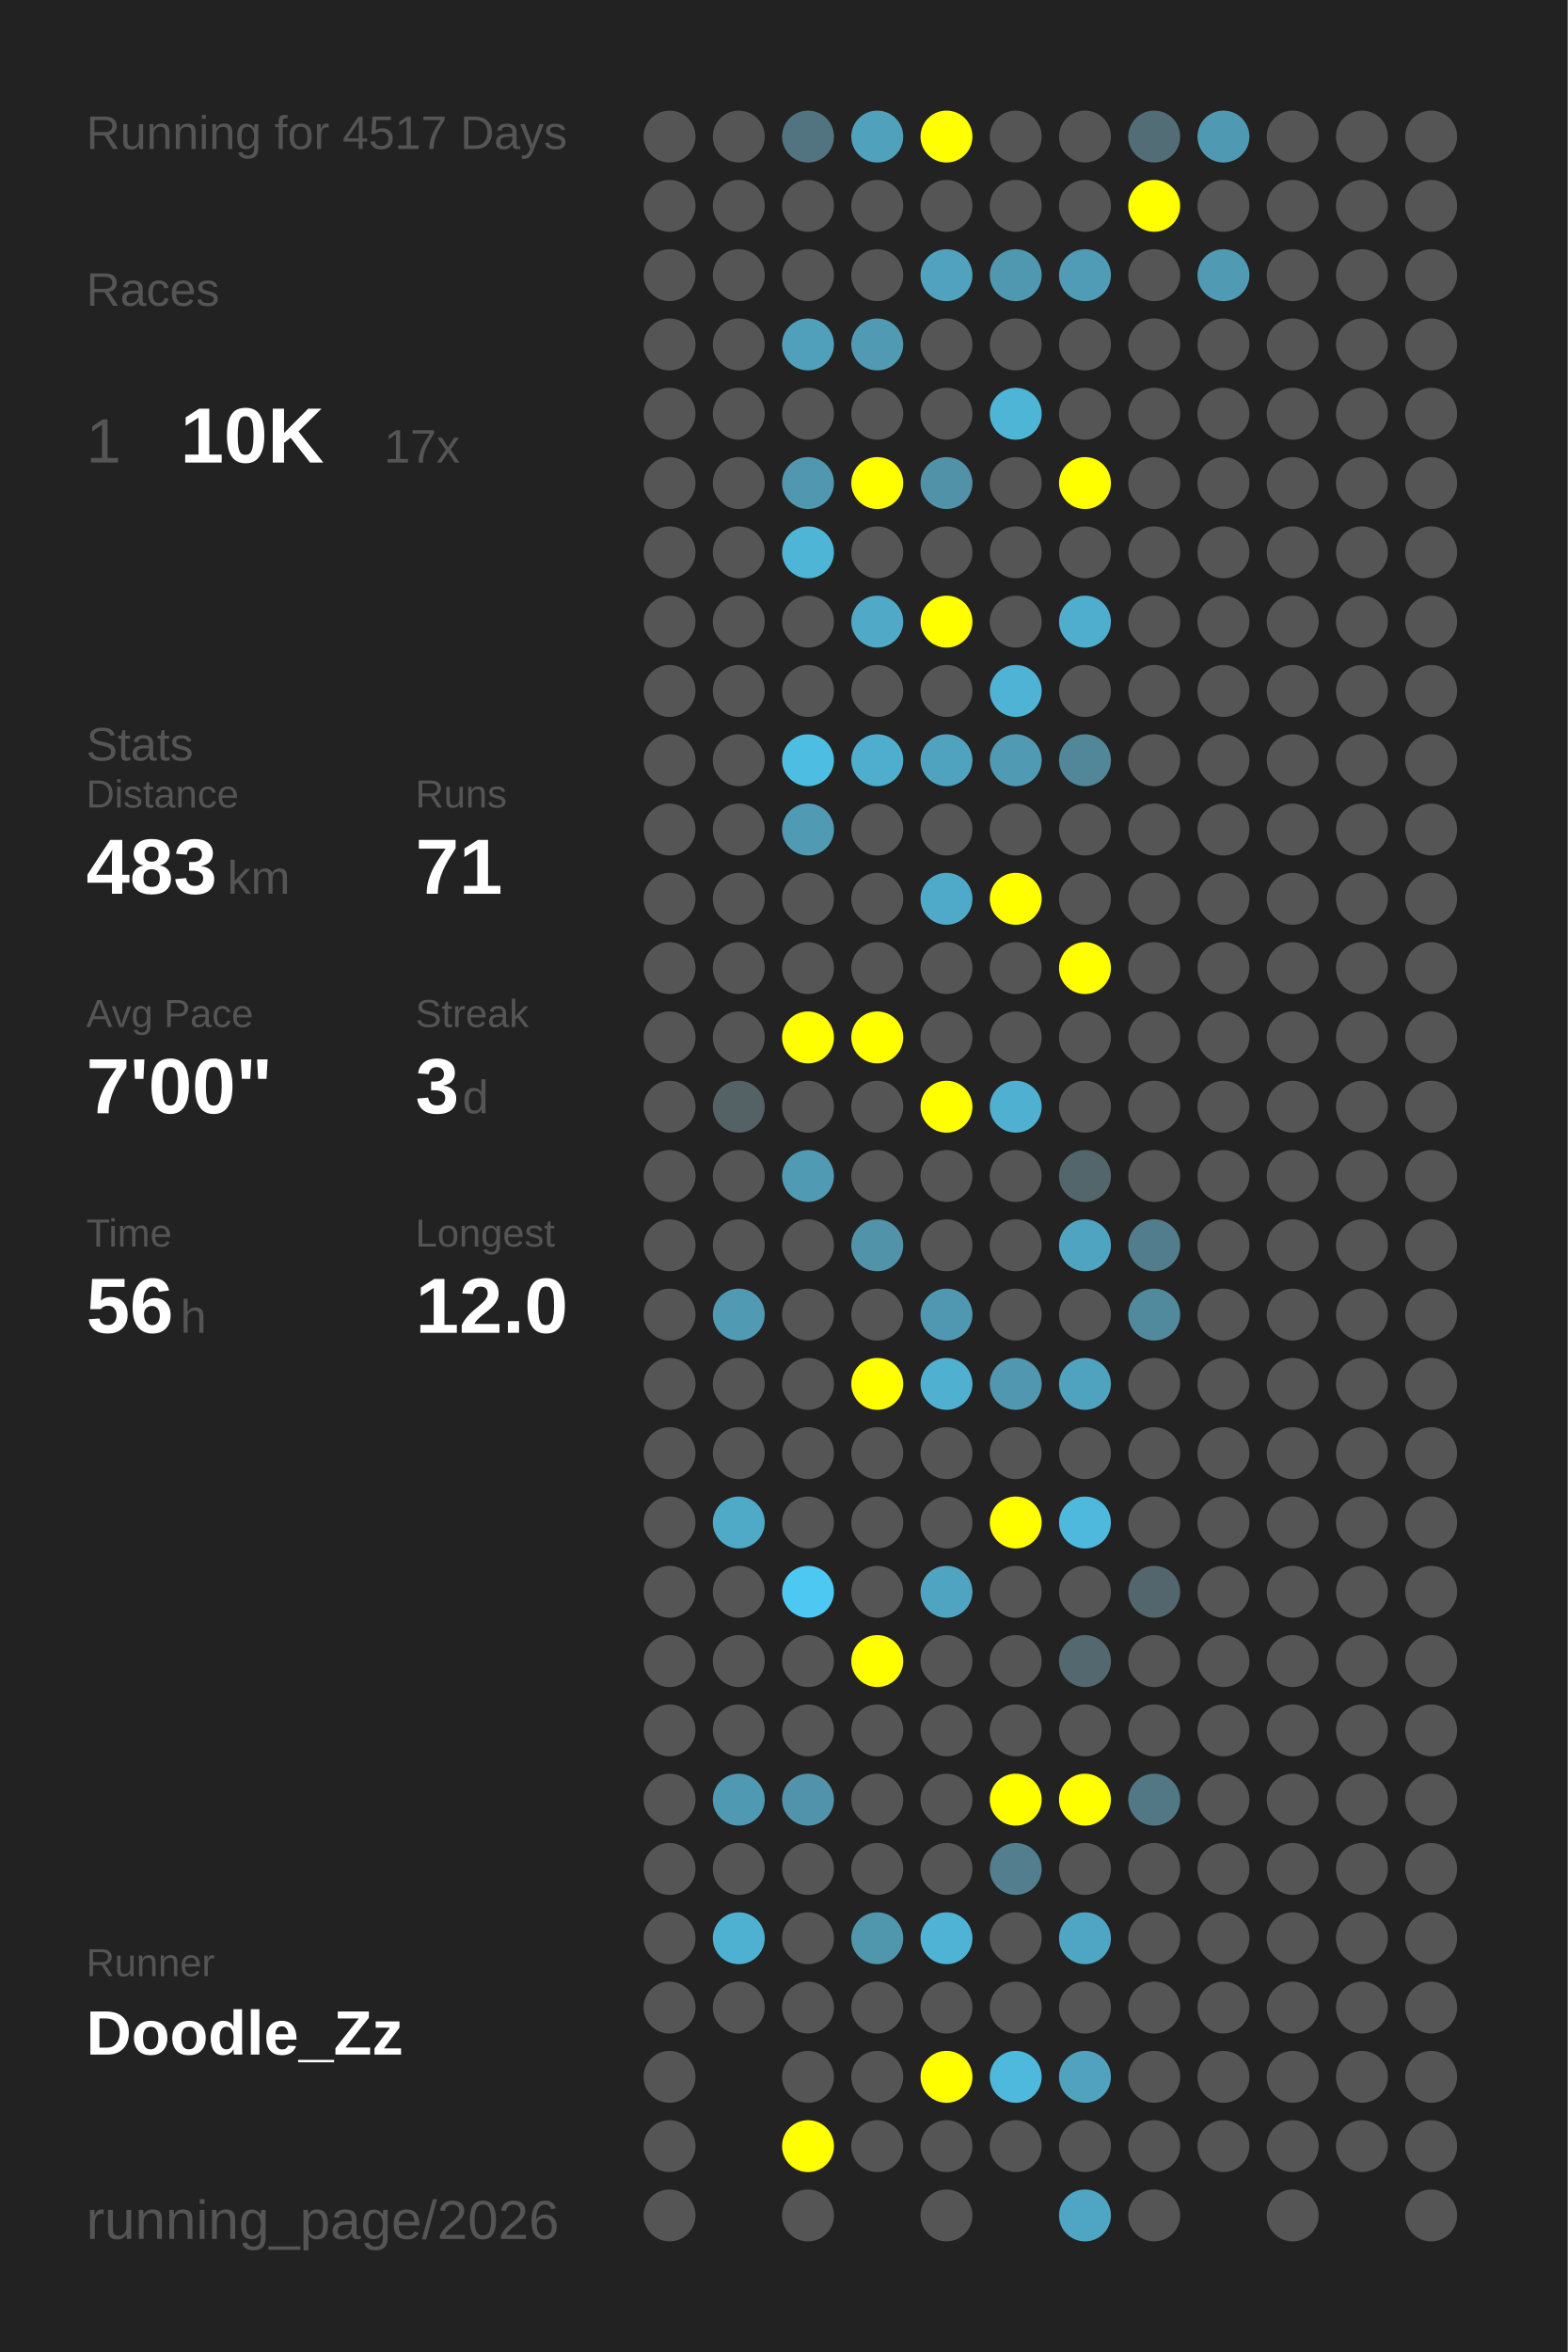
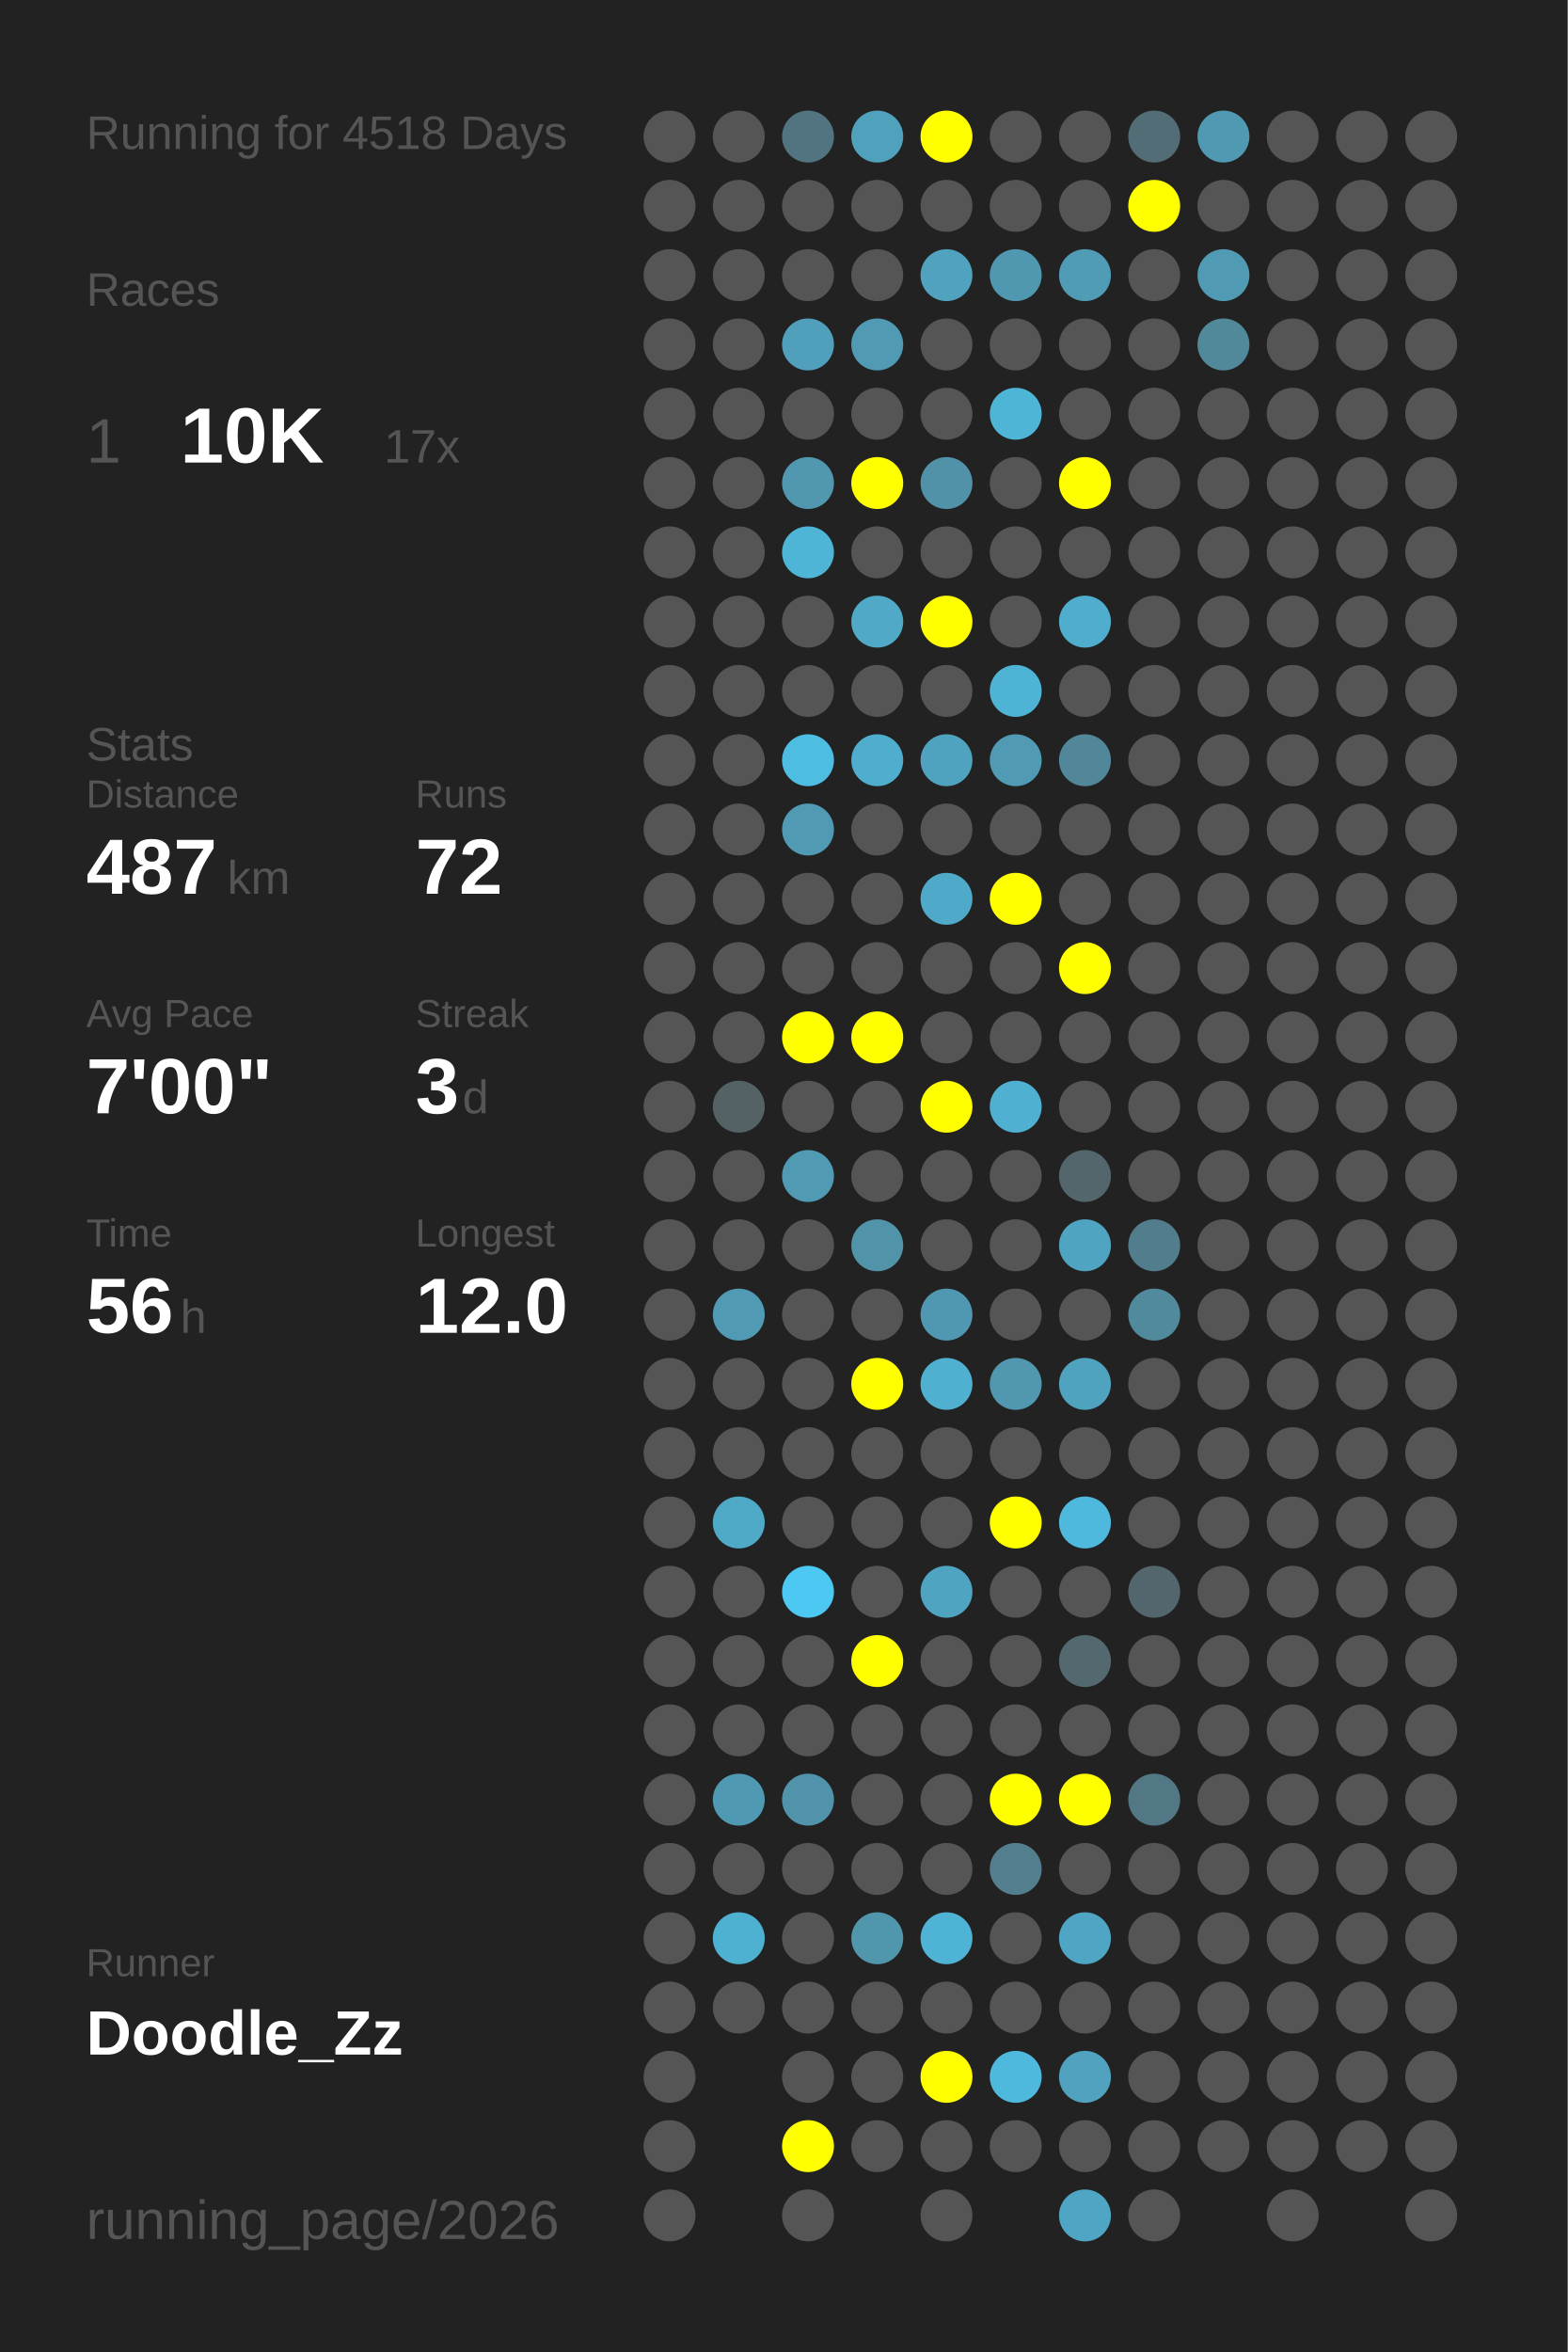
<svg xmlns="http://www.w3.org/2000/svg" baseProfile="full" height="300mm" version="1.1" viewBox="0,0,200,300" width="200mm">
  <defs />
  <rect fill="#222222" height="300" width="200" x="0" y="0" />
-   <text fill="#555555" style="font-size:6px; font-family:Arial;" x="11" y="19">Running for 4517 Days</text>
+   <text fill="#555555" style="font-size:6px; font-family:Arial;" x="11" y="19">Running for 4518 Days</text>
  <text fill="#555555" style="font-size:6px; font-family:Arial;" x="11" y="39">Races</text>
  <text fill="#555555" style="font-size:8px; font-family:Arial;" x="11" y="59">1</text>
  <text fill="#FFFFFF" style="font-size:10px; font-family:Arial; font-weight:bold;" x="23" y="59">10K</text>
  <text fill="#555555" style="font-size:6px; font-family:Arial;" x="49" y="59">17x</text>
  <text fill="#555555" style="font-size:6px; font-family:Arial;" x="11" y="97">Stats</text>
  <text fill="#555555" style="font-size:5px; font-family:Arial;" x="11" y="103">Distance</text>
-   <text fill="#FFFFFF" style="font-size:10px; font-family:Arial; font-weight:bold;" x="11" y="114">483</text>
+   <text fill="#FFFFFF" style="font-size:10px; font-family:Arial; font-weight:bold;" x="11" y="114">487</text>
  <text fill="#555555" style="font-size:6px; font-family:Arial;" x="29" y="114">km</text>
  <text fill="#555555" style="font-size:5px; font-family:Arial;" x="53" y="103">Runs</text>
-   <text fill="#FFFFFF" style="font-size:10px; font-family:Arial; font-weight:bold;" x="53" y="114">71</text>
+   <text fill="#FFFFFF" style="font-size:10px; font-family:Arial; font-weight:bold;" x="53" y="114">72</text>
  <text fill="#555555" style="font-size:5px; font-family:Arial;" x="11" y="131">Avg Pace</text>
  <text fill="#FFFFFF" style="font-size:10px; font-family:Arial; font-weight:bold;" x="11" y="142">7'00"</text>
  <text fill="#555555" style="font-size:5px; font-family:Arial;" x="53" y="131">Streak</text>
  <text fill="#FFFFFF" style="font-size:10px; font-family:Arial; font-weight:bold;" x="53" y="142">3</text>
  <text fill="#555555" style="font-size:6px; font-family:Arial;" x="59" y="142">d</text>
  <text fill="#555555" style="font-size:5px; font-family:Arial;" x="11" y="159">Time</text>
  <text fill="#FFFFFF" style="font-size:10px; font-family:Arial; font-weight:bold;" x="11" y="170">56</text>
  <text fill="#555555" style="font-size:6px; font-family:Arial;" x="23" y="170">h</text>
  <text fill="#555555" style="font-size:5px; font-family:Arial;" x="53" y="159">Longest</text>
  <text fill="#FFFFFF" style="font-size:10px; font-family:Arial; font-weight:bold;" x="53" y="170">12.0</text>
  <text fill="#555555" style="font-size:5px; font-family:Arial;" x="11" y="252.065">Runner</text>
  <text fill="#FFFFFF" style="font-size:8px; font-family:Arial; font-weight:bold;" x="11" y="262.065">Doodle_Zz</text>
  <text fill="#555555" style="font-size:7px; font-family:Arial;" x="11" y="285.581">running_page/2026</text>
  <circle cx="85.417" cy="17.419" fill="#555555" r="3.312" />
  <circle cx="85.417" cy="26.258" fill="#555555" r="3.312" />
  <circle cx="85.417" cy="35.097" fill="#555555" r="3.312" />
  <circle cx="85.417" cy="43.935" fill="#555555" r="3.312" />
  <circle cx="85.417" cy="52.774" fill="#555555" r="3.312" />
  <circle cx="85.417" cy="61.613" fill="#555555" r="3.312" />
  <circle cx="85.417" cy="70.452" fill="#555555" r="3.312" />
  <circle cx="85.417" cy="79.29" fill="#555555" r="3.312" />
  <circle cx="85.417" cy="88.129" fill="#555555" r="3.312" />
  <circle cx="85.417" cy="96.968" fill="#555555" r="3.312" />
  <circle cx="85.417" cy="105.806" fill="#555555" r="3.312" />
  <circle cx="85.417" cy="114.645" fill="#555555" r="3.312" />
  <circle cx="85.417" cy="123.484" fill="#555555" r="3.312" />
  <circle cx="85.417" cy="132.323" fill="#555555" r="3.312" />
  <circle cx="85.417" cy="141.161" fill="#555555" r="3.312" />
  <circle cx="85.417" cy="150" fill="#555555" r="3.312" />
  <circle cx="85.417" cy="158.839" fill="#555555" r="3.312" />
  <circle cx="85.417" cy="167.677" fill="#555555" r="3.312" />
  <circle cx="85.417" cy="176.516" fill="#555555" r="3.312" />
  <circle cx="85.417" cy="185.355" fill="#555555" r="3.312" />
  <circle cx="85.417" cy="194.194" fill="#555555" r="3.312" />
  <circle cx="85.417" cy="203.032" fill="#555555" r="3.312" />
  <circle cx="85.417" cy="211.871" fill="#555555" r="3.312" />
  <circle cx="85.417" cy="220.71" fill="#555555" r="3.312" />
  <circle cx="85.417" cy="229.548" fill="#555555" r="3.312" />
  <circle cx="85.417" cy="238.387" fill="#555555" r="3.312" />
  <circle cx="85.417" cy="247.226" fill="#555555" r="3.312" />
  <circle cx="85.417" cy="256.065" fill="#555555" r="3.312" />
  <circle cx="85.417" cy="264.903" fill="#555555" r="3.312" />
  <circle cx="85.417" cy="273.742" fill="#555555" r="3.312" />
  <circle cx="85.417" cy="282.581" fill="#555555" r="3.312" />
  <circle cx="94.25" cy="17.419" fill="#555555" r="3.312" />
  <circle cx="94.25" cy="26.258" fill="#555555" r="3.312" />
  <circle cx="94.25" cy="35.097" fill="#555555" r="3.312" />
  <circle cx="94.25" cy="43.935" fill="#555555" r="3.312" />
  <circle cx="94.25" cy="52.774" fill="#555555" r="3.312" />
  <circle cx="94.25" cy="61.613" fill="#555555" r="3.312" />
  <circle cx="94.25" cy="70.452" fill="#555555" r="3.312" />
  <circle cx="94.25" cy="79.29" fill="#555555" r="3.312" />
  <circle cx="94.25" cy="88.129" fill="#555555" r="3.312" />
  <circle cx="94.25" cy="96.968" fill="#555555" r="3.312" />
  <circle cx="94.25" cy="105.806" fill="#555555" r="3.312" />
  <circle cx="94.25" cy="114.645" fill="#555555" r="3.312" />
  <circle cx="94.25" cy="123.484" fill="#555555" r="3.312" />
  <circle cx="94.25" cy="132.323" fill="#555555" r="3.312" />
  <circle cx="94.25" cy="141.161" fill="#546266" r="3.312" />
  <circle cx="94.25" cy="150" fill="#555555" r="3.312" />
  <circle cx="94.25" cy="158.839" fill="#555555" r="3.312" />
  <circle cx="94.25" cy="167.677" fill="#509ab3" r="3.312" />
  <circle cx="94.25" cy="176.516" fill="#555555" r="3.312" />
  <circle cx="94.25" cy="185.355" fill="#555555" r="3.312" />
  <circle cx="94.25" cy="194.194" fill="#4faac8" r="3.312" />
  <circle cx="94.25" cy="203.032" fill="#555555" r="3.312" />
  <circle cx="94.25" cy="211.871" fill="#555555" r="3.312" />
  <circle cx="94.25" cy="220.71" fill="#555555" r="3.312" />
  <circle cx="94.25" cy="229.548" fill="#5099b2" r="3.312" />
  <circle cx="94.25" cy="238.387" fill="#555555" r="3.312" />
  <circle cx="94.25" cy="247.226" fill="#4fb1d2" r="3.312" />
  <circle cx="94.25" cy="256.065" fill="#555555" r="3.312" />
  <circle cx="103.083" cy="17.419" fill="#527480" r="3.312" />
  <circle cx="103.083" cy="26.258" fill="#555555" r="3.312" />
  <circle cx="103.083" cy="35.097" fill="#555555" r="3.312" />
  <circle cx="103.083" cy="43.935" fill="#50a0bb" r="3.312" />
  <circle cx="103.083" cy="52.774" fill="#555555" r="3.312" />
  <circle cx="103.083" cy="61.613" fill="#5097af" r="3.312" />
  <circle cx="103.083" cy="70.452" fill="#4eb5d7" r="3.312" />
  <circle cx="103.083" cy="79.29" fill="#555555" r="3.312" />
  <circle cx="103.083" cy="88.129" fill="#555555" r="3.312" />
  <circle cx="103.083" cy="96.968" fill="#4ebde2" r="3.312" />
  <circle cx="103.083" cy="105.806" fill="#509ab3" r="3.312" />
  <circle cx="103.083" cy="114.645" fill="#555555" r="3.312" />
  <circle cx="103.083" cy="123.484" fill="#555555" r="3.312" />
  <circle cx="103.083" cy="132.323" fill="#FFFF00" r="3.312" />
  <circle cx="103.083" cy="141.161" fill="#555555" r="3.312" />
  <circle cx="103.083" cy="150" fill="#509ab3" r="3.312" />
  <circle cx="103.083" cy="158.839" fill="#555555" r="3.312" />
  <circle cx="103.083" cy="167.677" fill="#555555" r="3.312" />
  <circle cx="103.083" cy="176.516" fill="#555555" r="3.312" />
  <circle cx="103.083" cy="185.355" fill="#555555" r="3.312" />
  <circle cx="103.083" cy="194.194" fill="#555555" r="3.312" />
  <circle cx="103.083" cy="203.032" fill="#4dc8f2" r="3.312" />
  <circle cx="103.083" cy="211.871" fill="#555555" r="3.312" />
  <circle cx="103.083" cy="220.71" fill="#555555" r="3.312" />
  <circle cx="103.083" cy="229.548" fill="#5093aa" r="3.312" />
  <circle cx="103.083" cy="238.387" fill="#555555" r="3.312" />
  <circle cx="103.083" cy="247.226" fill="#555555" r="3.312" />
  <circle cx="103.083" cy="256.065" fill="#555555" r="3.312" />
  <circle cx="103.083" cy="264.903" fill="#555555" r="3.312" />
  <circle cx="103.083" cy="273.742" fill="#FFFF00" r="3.312" />
  <circle cx="103.083" cy="282.581" fill="#555555" r="3.312" />
  <circle cx="111.917" cy="17.419" fill="#50a1bc" r="3.312" />
  <circle cx="111.917" cy="26.258" fill="#555555" r="3.312" />
  <circle cx="111.917" cy="35.097" fill="#555555" r="3.312" />
  <circle cx="111.917" cy="43.935" fill="#509ab3" r="3.312" />
  <circle cx="111.917" cy="52.774" fill="#555555" r="3.312" />
  <circle cx="111.917" cy="61.613" fill="#FFFF00" r="3.312" />
  <circle cx="111.917" cy="70.452" fill="#555555" r="3.312" />
  <circle cx="111.917" cy="79.29" fill="#4fa9c7" r="3.312" />
  <circle cx="111.917" cy="88.129" fill="#555555" r="3.312" />
  <circle cx="111.917" cy="96.968" fill="#4fadcd" r="3.312" />
  <circle cx="111.917" cy="105.806" fill="#555555" r="3.312" />
  <circle cx="111.917" cy="114.645" fill="#555555" r="3.312" />
  <circle cx="111.917" cy="123.484" fill="#555555" r="3.312" />
  <circle cx="111.917" cy="132.323" fill="#FFFF00" r="3.312" />
  <circle cx="111.917" cy="141.161" fill="#555555" r="3.312" />
  <circle cx="111.917" cy="150" fill="#555555" r="3.312" />
  <circle cx="111.917" cy="158.839" fill="#5193a9" r="3.312" />
  <circle cx="111.917" cy="167.677" fill="#555555" r="3.312" />
  <circle cx="111.917" cy="176.516" fill="#FFFF00" r="3.312" />
  <circle cx="111.917" cy="185.355" fill="#555555" r="3.312" />
  <circle cx="111.917" cy="194.194" fill="#555555" r="3.312" />
  <circle cx="111.917" cy="203.032" fill="#555555" r="3.312" />
  <circle cx="111.917" cy="211.871" fill="#FFFF00" r="3.312" />
  <circle cx="111.917" cy="220.71" fill="#555555" r="3.312" />
  <circle cx="111.917" cy="229.548" fill="#555555" r="3.312" />
  <circle cx="111.917" cy="238.387" fill="#555555" r="3.312" />
  <circle cx="111.917" cy="247.226" fill="#5096ad" r="3.312" />
  <circle cx="111.917" cy="256.065" fill="#555555" r="3.312" />
  <circle cx="111.917" cy="264.903" fill="#555555" r="3.312" />
  <circle cx="111.917" cy="273.742" fill="#555555" r="3.312" />
  <circle cx="120.75" cy="17.419" fill="#FFFF00" r="3.312" />
  <circle cx="120.75" cy="26.258" fill="#555555" r="3.312" />
  <circle cx="120.75" cy="35.097" fill="#50a2be" r="3.312" />
  <circle cx="120.75" cy="43.935" fill="#555555" r="3.312" />
  <circle cx="120.75" cy="52.774" fill="#555555" r="3.312" />
  <circle cx="120.75" cy="61.613" fill="#5192a8" r="3.312" />
  <circle cx="120.75" cy="70.452" fill="#555555" r="3.312" />
  <circle cx="120.75" cy="79.29" fill="#FFFF00" r="3.312" />
  <circle cx="120.75" cy="88.129" fill="#555555" r="3.312" />
  <circle cx="120.75" cy="96.968" fill="#4fa3bf" r="3.312" />
  <circle cx="120.75" cy="105.806" fill="#555555" r="3.312" />
  <circle cx="120.75" cy="114.645" fill="#4faac9" r="3.312" />
  <circle cx="120.75" cy="123.484" fill="#555555" r="3.312" />
  <circle cx="120.75" cy="132.323" fill="#555555" r="3.312" />
  <circle cx="120.75" cy="141.161" fill="#FFFF00" r="3.312" />
  <circle cx="120.75" cy="150" fill="#555555" r="3.312" />
  <circle cx="120.75" cy="158.839" fill="#555555" r="3.312" />
  <circle cx="120.75" cy="167.677" fill="#5098b1" r="3.312" />
  <circle cx="120.75" cy="176.516" fill="#4fb0d0" r="3.312" />
  <circle cx="120.75" cy="185.355" fill="#555555" r="3.312" />
  <circle cx="120.75" cy="194.194" fill="#555555" r="3.312" />
  <circle cx="120.75" cy="203.032" fill="#4fa5c1" r="3.312" />
  <circle cx="120.75" cy="211.871" fill="#555555" r="3.312" />
  <circle cx="120.75" cy="220.71" fill="#555555" r="3.312" />
  <circle cx="120.75" cy="229.548" fill="#555555" r="3.312" />
  <circle cx="120.75" cy="238.387" fill="#555555" r="3.312" />
  <circle cx="120.75" cy="247.226" fill="#4eb3d4" r="3.312" />
  <circle cx="120.75" cy="256.065" fill="#555555" r="3.312" />
  <circle cx="120.75" cy="264.903" fill="#FFFF00" r="3.312" />
  <circle cx="120.75" cy="273.742" fill="#555555" r="3.312" />
  <circle cx="120.75" cy="282.581" fill="#555555" r="3.312" />
  <circle cx="129.583" cy="17.419" fill="#555555" r="3.312" />
  <circle cx="129.583" cy="26.258" fill="#555555" r="3.312" />
  <circle cx="129.583" cy="35.097" fill="#5098b0" r="3.312" />
  <circle cx="129.583" cy="43.935" fill="#555555" r="3.312" />
  <circle cx="129.583" cy="52.774" fill="#4eb5d7" r="3.312" />
  <circle cx="129.583" cy="61.613" fill="#555555" r="3.312" />
  <circle cx="129.583" cy="70.452" fill="#555555" r="3.312" />
  <circle cx="129.583" cy="79.29" fill="#555555" r="3.312" />
  <circle cx="129.583" cy="88.129" fill="#4eb3d5" r="3.312" />
  <circle cx="129.583" cy="96.968" fill="#509ab3" r="3.312" />
  <circle cx="129.583" cy="105.806" fill="#555555" r="3.312" />
  <circle cx="129.583" cy="114.645" fill="#FFFF00" r="3.312" />
  <circle cx="129.583" cy="123.484" fill="#555555" r="3.312" />
  <circle cx="129.583" cy="132.323" fill="#555555" r="3.312" />
  <circle cx="129.583" cy="141.161" fill="#4fb0d1" r="3.312" />
  <circle cx="129.583" cy="150" fill="#555555" r="3.312" />
  <circle cx="129.583" cy="158.839" fill="#555555" r="3.312" />
  <circle cx="129.583" cy="167.677" fill="#555555" r="3.312" />
  <circle cx="129.583" cy="176.516" fill="#5097af" r="3.312" />
  <circle cx="129.583" cy="185.355" fill="#555555" r="3.312" />
  <circle cx="129.583" cy="194.194" fill="#FFFF00" r="3.312" />
  <circle cx="129.583" cy="203.032" fill="#555555" r="3.312" />
  <circle cx="129.583" cy="211.871" fill="#555555" r="3.312" />
  <circle cx="129.583" cy="220.71" fill="#555555" r="3.312" />
  <circle cx="129.583" cy="229.548" fill="#FFFF00" r="3.312" />
  <circle cx="129.583" cy="238.387" fill="#527e8d" r="3.312" />
  <circle cx="129.583" cy="247.226" fill="#555555" r="3.312" />
  <circle cx="129.583" cy="256.065" fill="#555555" r="3.312" />
  <circle cx="129.583" cy="264.903" fill="#4eb9dd" r="3.312" />
  <circle cx="129.583" cy="273.742" fill="#555555" r="3.312" />
  <circle cx="138.417" cy="17.419" fill="#555555" r="3.312" />
  <circle cx="138.417" cy="26.258" fill="#555555" r="3.312" />
  <circle cx="138.417" cy="35.097" fill="#509bb5" r="3.312" />
  <circle cx="138.417" cy="43.935" fill="#555555" r="3.312" />
  <circle cx="138.417" cy="52.774" fill="#555555" r="3.312" />
  <circle cx="138.417" cy="61.613" fill="#FFFF00" r="3.312" />
  <circle cx="138.417" cy="70.452" fill="#555555" r="3.312" />
  <circle cx="138.417" cy="79.29" fill="#4faece" r="3.312" />
  <circle cx="138.417" cy="88.129" fill="#555555" r="3.312" />
  <circle cx="138.417" cy="96.968" fill="#518799" r="3.312" />
  <circle cx="138.417" cy="105.806" fill="#555555" r="3.312" />
  <circle cx="138.417" cy="114.645" fill="#555555" r="3.312" />
  <circle cx="138.417" cy="123.484" fill="#FFFF00" r="3.312" />
  <circle cx="138.417" cy="132.323" fill="#555555" r="3.312" />
  <circle cx="138.417" cy="141.161" fill="#555555" r="3.312" />
  <circle cx="138.417" cy="150" fill="#53666c" r="3.312" />
  <circle cx="138.417" cy="158.839" fill="#4fa5c1" r="3.312" />
  <circle cx="138.417" cy="167.677" fill="#555555" r="3.312" />
  <circle cx="138.417" cy="176.516" fill="#4fa3bf" r="3.312" />
  <circle cx="138.417" cy="185.355" fill="#555555" r="3.312" />
  <circle cx="138.417" cy="194.194" fill="#4eb9dd" r="3.312" />
  <circle cx="138.417" cy="203.032" fill="#555555" r="3.312" />
  <circle cx="138.417" cy="211.871" fill="#53686f" r="3.312" />
  <circle cx="138.417" cy="220.71" fill="#555555" r="3.312" />
  <circle cx="138.417" cy="229.548" fill="#FFFF00" r="3.312" />
  <circle cx="138.417" cy="238.387" fill="#555555" r="3.312" />
  <circle cx="138.417" cy="247.226" fill="#4fa6c4" r="3.312" />
  <circle cx="138.417" cy="256.065" fill="#555555" r="3.312" />
  <circle cx="138.417" cy="264.903" fill="#50a2be" r="3.312" />
  <circle cx="138.417" cy="273.742" fill="#555555" r="3.312" />
  <circle cx="138.417" cy="282.581" fill="#4fa6c4" r="3.312" />
  <circle cx="147.25" cy="17.419" fill="#536d76" r="3.312" />
  <circle cx="147.25" cy="26.258" fill="#FFFF00" r="3.312" />
  <circle cx="147.25" cy="35.097" fill="#555555" r="3.312" />
  <circle cx="147.25" cy="43.935" fill="#555555" r="3.312" />
  <circle cx="147.25" cy="52.774" fill="#555555" r="3.312" />
  <circle cx="147.25" cy="61.613" fill="#555555" r="3.312" />
  <circle cx="147.25" cy="70.452" fill="#555555" r="3.312" />
  <circle cx="147.25" cy="79.29" fill="#555555" r="3.312" />
  <circle cx="147.25" cy="88.129" fill="#555555" r="3.312" />
  <circle cx="147.25" cy="96.968" fill="#555555" r="3.312" />
  <circle cx="147.25" cy="105.806" fill="#555555" r="3.312" />
  <circle cx="147.25" cy="114.645" fill="#555555" r="3.312" />
  <circle cx="147.25" cy="123.484" fill="#555555" r="3.312" />
  <circle cx="147.25" cy="132.323" fill="#555555" r="3.312" />
  <circle cx="147.25" cy="141.161" fill="#555555" r="3.312" />
  <circle cx="147.25" cy="150" fill="#555555" r="3.312" />
  <circle cx="147.25" cy="158.839" fill="#527d8c" r="3.312" />
  <circle cx="147.25" cy="167.677" fill="#518a9d" r="3.312" />
  <circle cx="147.25" cy="176.516" fill="#555555" r="3.312" />
  <circle cx="147.25" cy="185.355" fill="#555555" r="3.312" />
  <circle cx="147.25" cy="194.194" fill="#555555" r="3.312" />
  <circle cx="147.25" cy="203.032" fill="#53666d" r="3.312" />
  <circle cx="147.25" cy="211.871" fill="#555555" r="3.312" />
  <circle cx="147.25" cy="220.71" fill="#555555" r="3.312" />
  <circle cx="147.25" cy="229.548" fill="#527885" r="3.312" />
  <circle cx="147.25" cy="238.387" fill="#555555" r="3.312" />
  <circle cx="147.25" cy="247.226" fill="#555555" r="3.312" />
  <circle cx="147.25" cy="256.065" fill="#555555" r="3.312" />
  <circle cx="147.25" cy="264.903" fill="#555555" r="3.312" />
  <circle cx="147.25" cy="273.742" fill="#555555" r="3.312" />
  <circle cx="147.25" cy="282.581" fill="#555555" r="3.312" />
  <circle cx="156.083" cy="17.419" fill="#5099b2" r="3.312" />
  <circle cx="156.083" cy="26.258" fill="#555555" r="3.312" />
  <circle cx="156.083" cy="35.097" fill="#509ab3" r="3.312" />
-   <circle cx="156.083" cy="43.935" fill="#555555" r="3.312" />
+   <circle cx="156.083" cy="43.935" fill="#51899b" r="3.312" />
  <circle cx="156.083" cy="52.774" fill="#555555" r="3.312" />
  <circle cx="156.083" cy="61.613" fill="#555555" r="3.312" />
  <circle cx="156.083" cy="70.452" fill="#555555" r="3.312" />
  <circle cx="156.083" cy="79.29" fill="#555555" r="3.312" />
  <circle cx="156.083" cy="88.129" fill="#555555" r="3.312" />
  <circle cx="156.083" cy="96.968" fill="#555555" r="3.312" />
  <circle cx="156.083" cy="105.806" fill="#555555" r="3.312" />
  <circle cx="156.083" cy="114.645" fill="#555555" r="3.312" />
  <circle cx="156.083" cy="123.484" fill="#555555" r="3.312" />
  <circle cx="156.083" cy="132.323" fill="#555555" r="3.312" />
  <circle cx="156.083" cy="141.161" fill="#555555" r="3.312" />
  <circle cx="156.083" cy="150" fill="#555555" r="3.312" />
  <circle cx="156.083" cy="158.839" fill="#555555" r="3.312" />
  <circle cx="156.083" cy="167.677" fill="#555555" r="3.312" />
  <circle cx="156.083" cy="176.516" fill="#555555" r="3.312" />
  <circle cx="156.083" cy="185.355" fill="#555555" r="3.312" />
  <circle cx="156.083" cy="194.194" fill="#555555" r="3.312" />
  <circle cx="156.083" cy="203.032" fill="#555555" r="3.312" />
  <circle cx="156.083" cy="211.871" fill="#555555" r="3.312" />
  <circle cx="156.083" cy="220.71" fill="#555555" r="3.312" />
  <circle cx="156.083" cy="229.548" fill="#555555" r="3.312" />
  <circle cx="156.083" cy="238.387" fill="#555555" r="3.312" />
  <circle cx="156.083" cy="247.226" fill="#555555" r="3.312" />
  <circle cx="156.083" cy="256.065" fill="#555555" r="3.312" />
  <circle cx="156.083" cy="264.903" fill="#555555" r="3.312" />
  <circle cx="156.083" cy="273.742" fill="#555555" r="3.312" />
  <circle cx="164.917" cy="17.419" fill="#555555" r="3.312" />
  <circle cx="164.917" cy="26.258" fill="#555555" r="3.312" />
  <circle cx="164.917" cy="35.097" fill="#555555" r="3.312" />
  <circle cx="164.917" cy="43.935" fill="#555555" r="3.312" />
  <circle cx="164.917" cy="52.774" fill="#555555" r="3.312" />
  <circle cx="164.917" cy="61.613" fill="#555555" r="3.312" />
  <circle cx="164.917" cy="70.452" fill="#555555" r="3.312" />
  <circle cx="164.917" cy="79.29" fill="#555555" r="3.312" />
  <circle cx="164.917" cy="88.129" fill="#555555" r="3.312" />
  <circle cx="164.917" cy="96.968" fill="#555555" r="3.312" />
  <circle cx="164.917" cy="105.806" fill="#555555" r="3.312" />
  <circle cx="164.917" cy="114.645" fill="#555555" r="3.312" />
  <circle cx="164.917" cy="123.484" fill="#555555" r="3.312" />
  <circle cx="164.917" cy="132.323" fill="#555555" r="3.312" />
  <circle cx="164.917" cy="141.161" fill="#555555" r="3.312" />
  <circle cx="164.917" cy="150" fill="#555555" r="3.312" />
  <circle cx="164.917" cy="158.839" fill="#555555" r="3.312" />
  <circle cx="164.917" cy="167.677" fill="#555555" r="3.312" />
  <circle cx="164.917" cy="176.516" fill="#555555" r="3.312" />
  <circle cx="164.917" cy="185.355" fill="#555555" r="3.312" />
  <circle cx="164.917" cy="194.194" fill="#555555" r="3.312" />
  <circle cx="164.917" cy="203.032" fill="#555555" r="3.312" />
  <circle cx="164.917" cy="211.871" fill="#555555" r="3.312" />
  <circle cx="164.917" cy="220.71" fill="#555555" r="3.312" />
  <circle cx="164.917" cy="229.548" fill="#555555" r="3.312" />
  <circle cx="164.917" cy="238.387" fill="#555555" r="3.312" />
  <circle cx="164.917" cy="247.226" fill="#555555" r="3.312" />
  <circle cx="164.917" cy="256.065" fill="#555555" r="3.312" />
  <circle cx="164.917" cy="264.903" fill="#555555" r="3.312" />
  <circle cx="164.917" cy="273.742" fill="#555555" r="3.312" />
  <circle cx="164.917" cy="282.581" fill="#555555" r="3.312" />
  <circle cx="173.75" cy="17.419" fill="#555555" r="3.312" />
  <circle cx="173.75" cy="26.258" fill="#555555" r="3.312" />
  <circle cx="173.75" cy="35.097" fill="#555555" r="3.312" />
  <circle cx="173.75" cy="43.935" fill="#555555" r="3.312" />
  <circle cx="173.75" cy="52.774" fill="#555555" r="3.312" />
  <circle cx="173.75" cy="61.613" fill="#555555" r="3.312" />
  <circle cx="173.75" cy="70.452" fill="#555555" r="3.312" />
  <circle cx="173.75" cy="79.29" fill="#555555" r="3.312" />
  <circle cx="173.75" cy="88.129" fill="#555555" r="3.312" />
  <circle cx="173.75" cy="96.968" fill="#555555" r="3.312" />
  <circle cx="173.75" cy="105.806" fill="#555555" r="3.312" />
  <circle cx="173.75" cy="114.645" fill="#555555" r="3.312" />
  <circle cx="173.75" cy="123.484" fill="#555555" r="3.312" />
  <circle cx="173.75" cy="132.323" fill="#555555" r="3.312" />
  <circle cx="173.75" cy="141.161" fill="#555555" r="3.312" />
  <circle cx="173.75" cy="150" fill="#555555" r="3.312" />
  <circle cx="173.75" cy="158.839" fill="#555555" r="3.312" />
  <circle cx="173.75" cy="167.677" fill="#555555" r="3.312" />
  <circle cx="173.75" cy="176.516" fill="#555555" r="3.312" />
  <circle cx="173.75" cy="185.355" fill="#555555" r="3.312" />
  <circle cx="173.75" cy="194.194" fill="#555555" r="3.312" />
  <circle cx="173.75" cy="203.032" fill="#555555" r="3.312" />
  <circle cx="173.75" cy="211.871" fill="#555555" r="3.312" />
  <circle cx="173.75" cy="220.71" fill="#555555" r="3.312" />
  <circle cx="173.75" cy="229.548" fill="#555555" r="3.312" />
  <circle cx="173.75" cy="238.387" fill="#555555" r="3.312" />
  <circle cx="173.75" cy="247.226" fill="#555555" r="3.312" />
  <circle cx="173.75" cy="256.065" fill="#555555" r="3.312" />
  <circle cx="173.75" cy="264.903" fill="#555555" r="3.312" />
  <circle cx="173.75" cy="273.742" fill="#555555" r="3.312" />
  <circle cx="182.583" cy="17.419" fill="#555555" r="3.312" />
  <circle cx="182.583" cy="26.258" fill="#555555" r="3.312" />
  <circle cx="182.583" cy="35.097" fill="#555555" r="3.312" />
  <circle cx="182.583" cy="43.935" fill="#555555" r="3.312" />
  <circle cx="182.583" cy="52.774" fill="#555555" r="3.312" />
  <circle cx="182.583" cy="61.613" fill="#555555" r="3.312" />
  <circle cx="182.583" cy="70.452" fill="#555555" r="3.312" />
  <circle cx="182.583" cy="79.29" fill="#555555" r="3.312" />
  <circle cx="182.583" cy="88.129" fill="#555555" r="3.312" />
  <circle cx="182.583" cy="96.968" fill="#555555" r="3.312" />
  <circle cx="182.583" cy="105.806" fill="#555555" r="3.312" />
  <circle cx="182.583" cy="114.645" fill="#555555" r="3.312" />
  <circle cx="182.583" cy="123.484" fill="#555555" r="3.312" />
  <circle cx="182.583" cy="132.323" fill="#555555" r="3.312" />
  <circle cx="182.583" cy="141.161" fill="#555555" r="3.312" />
  <circle cx="182.583" cy="150" fill="#555555" r="3.312" />
  <circle cx="182.583" cy="158.839" fill="#555555" r="3.312" />
  <circle cx="182.583" cy="167.677" fill="#555555" r="3.312" />
  <circle cx="182.583" cy="176.516" fill="#555555" r="3.312" />
  <circle cx="182.583" cy="185.355" fill="#555555" r="3.312" />
  <circle cx="182.583" cy="194.194" fill="#555555" r="3.312" />
  <circle cx="182.583" cy="203.032" fill="#555555" r="3.312" />
  <circle cx="182.583" cy="211.871" fill="#555555" r="3.312" />
  <circle cx="182.583" cy="220.71" fill="#555555" r="3.312" />
  <circle cx="182.583" cy="229.548" fill="#555555" r="3.312" />
  <circle cx="182.583" cy="238.387" fill="#555555" r="3.312" />
  <circle cx="182.583" cy="247.226" fill="#555555" r="3.312" />
  <circle cx="182.583" cy="256.065" fill="#555555" r="3.312" />
  <circle cx="182.583" cy="264.903" fill="#555555" r="3.312" />
  <circle cx="182.583" cy="273.742" fill="#555555" r="3.312" />
  <circle cx="182.583" cy="282.581" fill="#555555" r="3.312" />
</svg>
